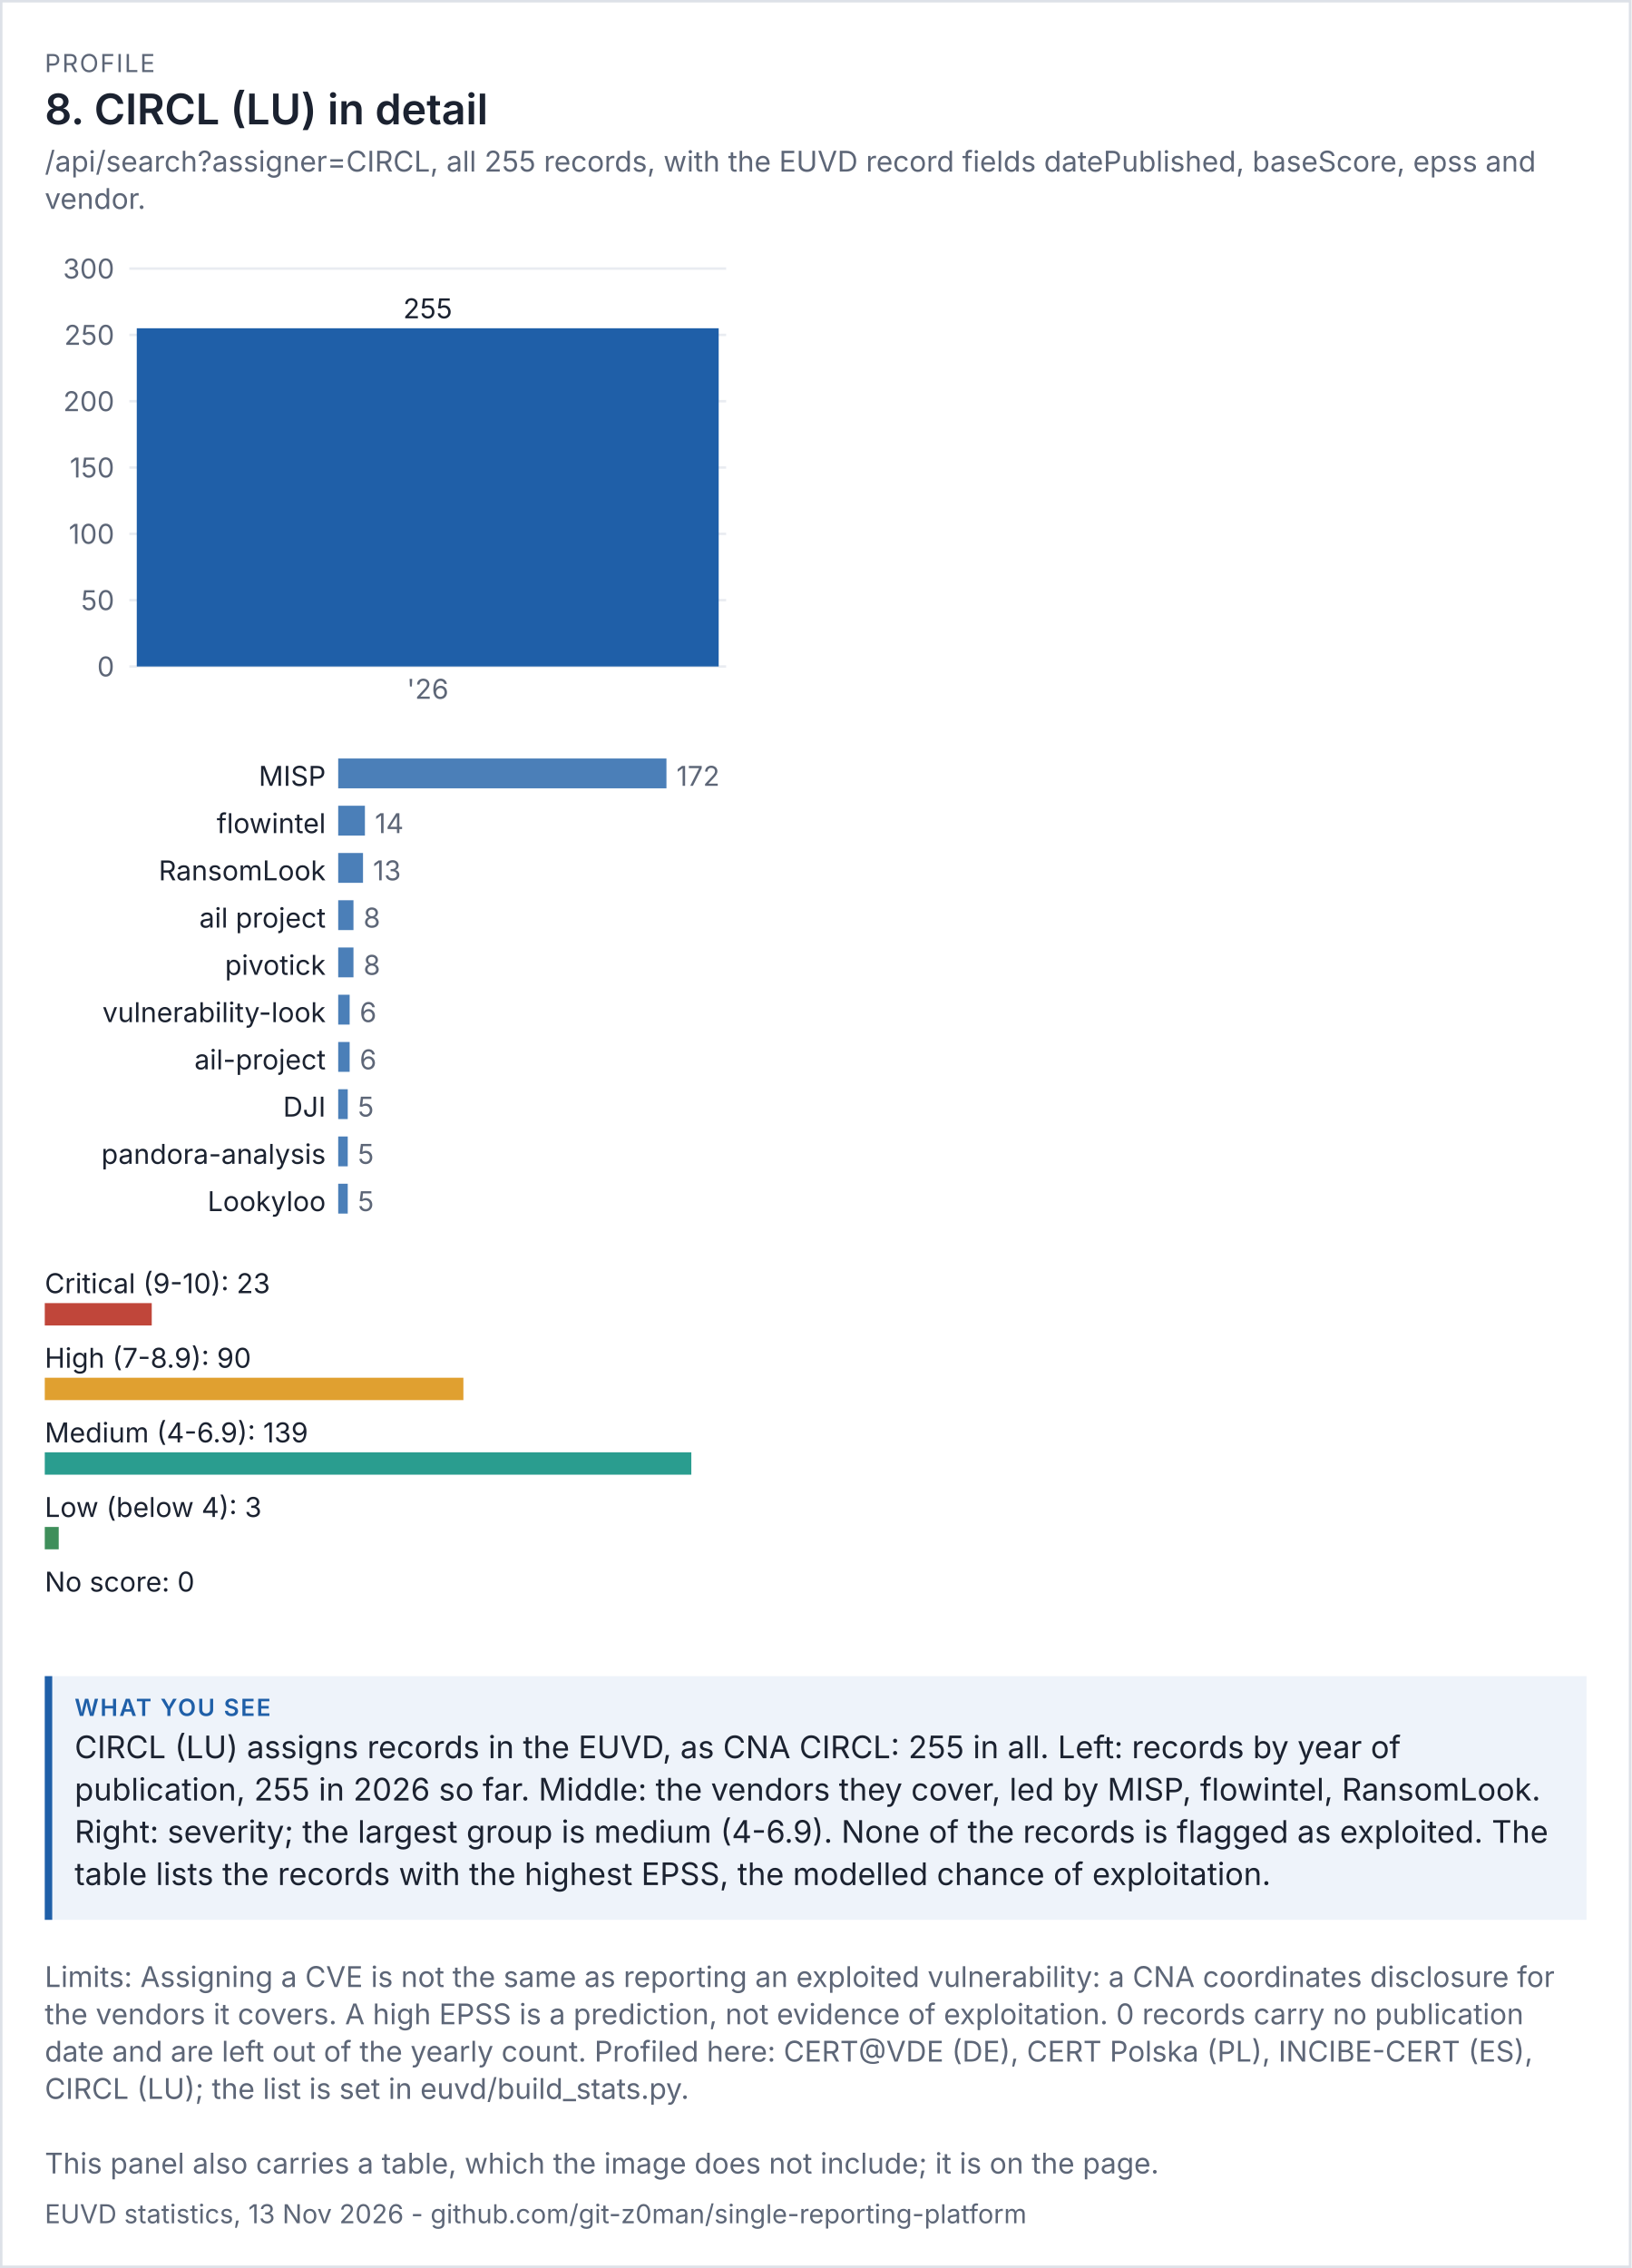
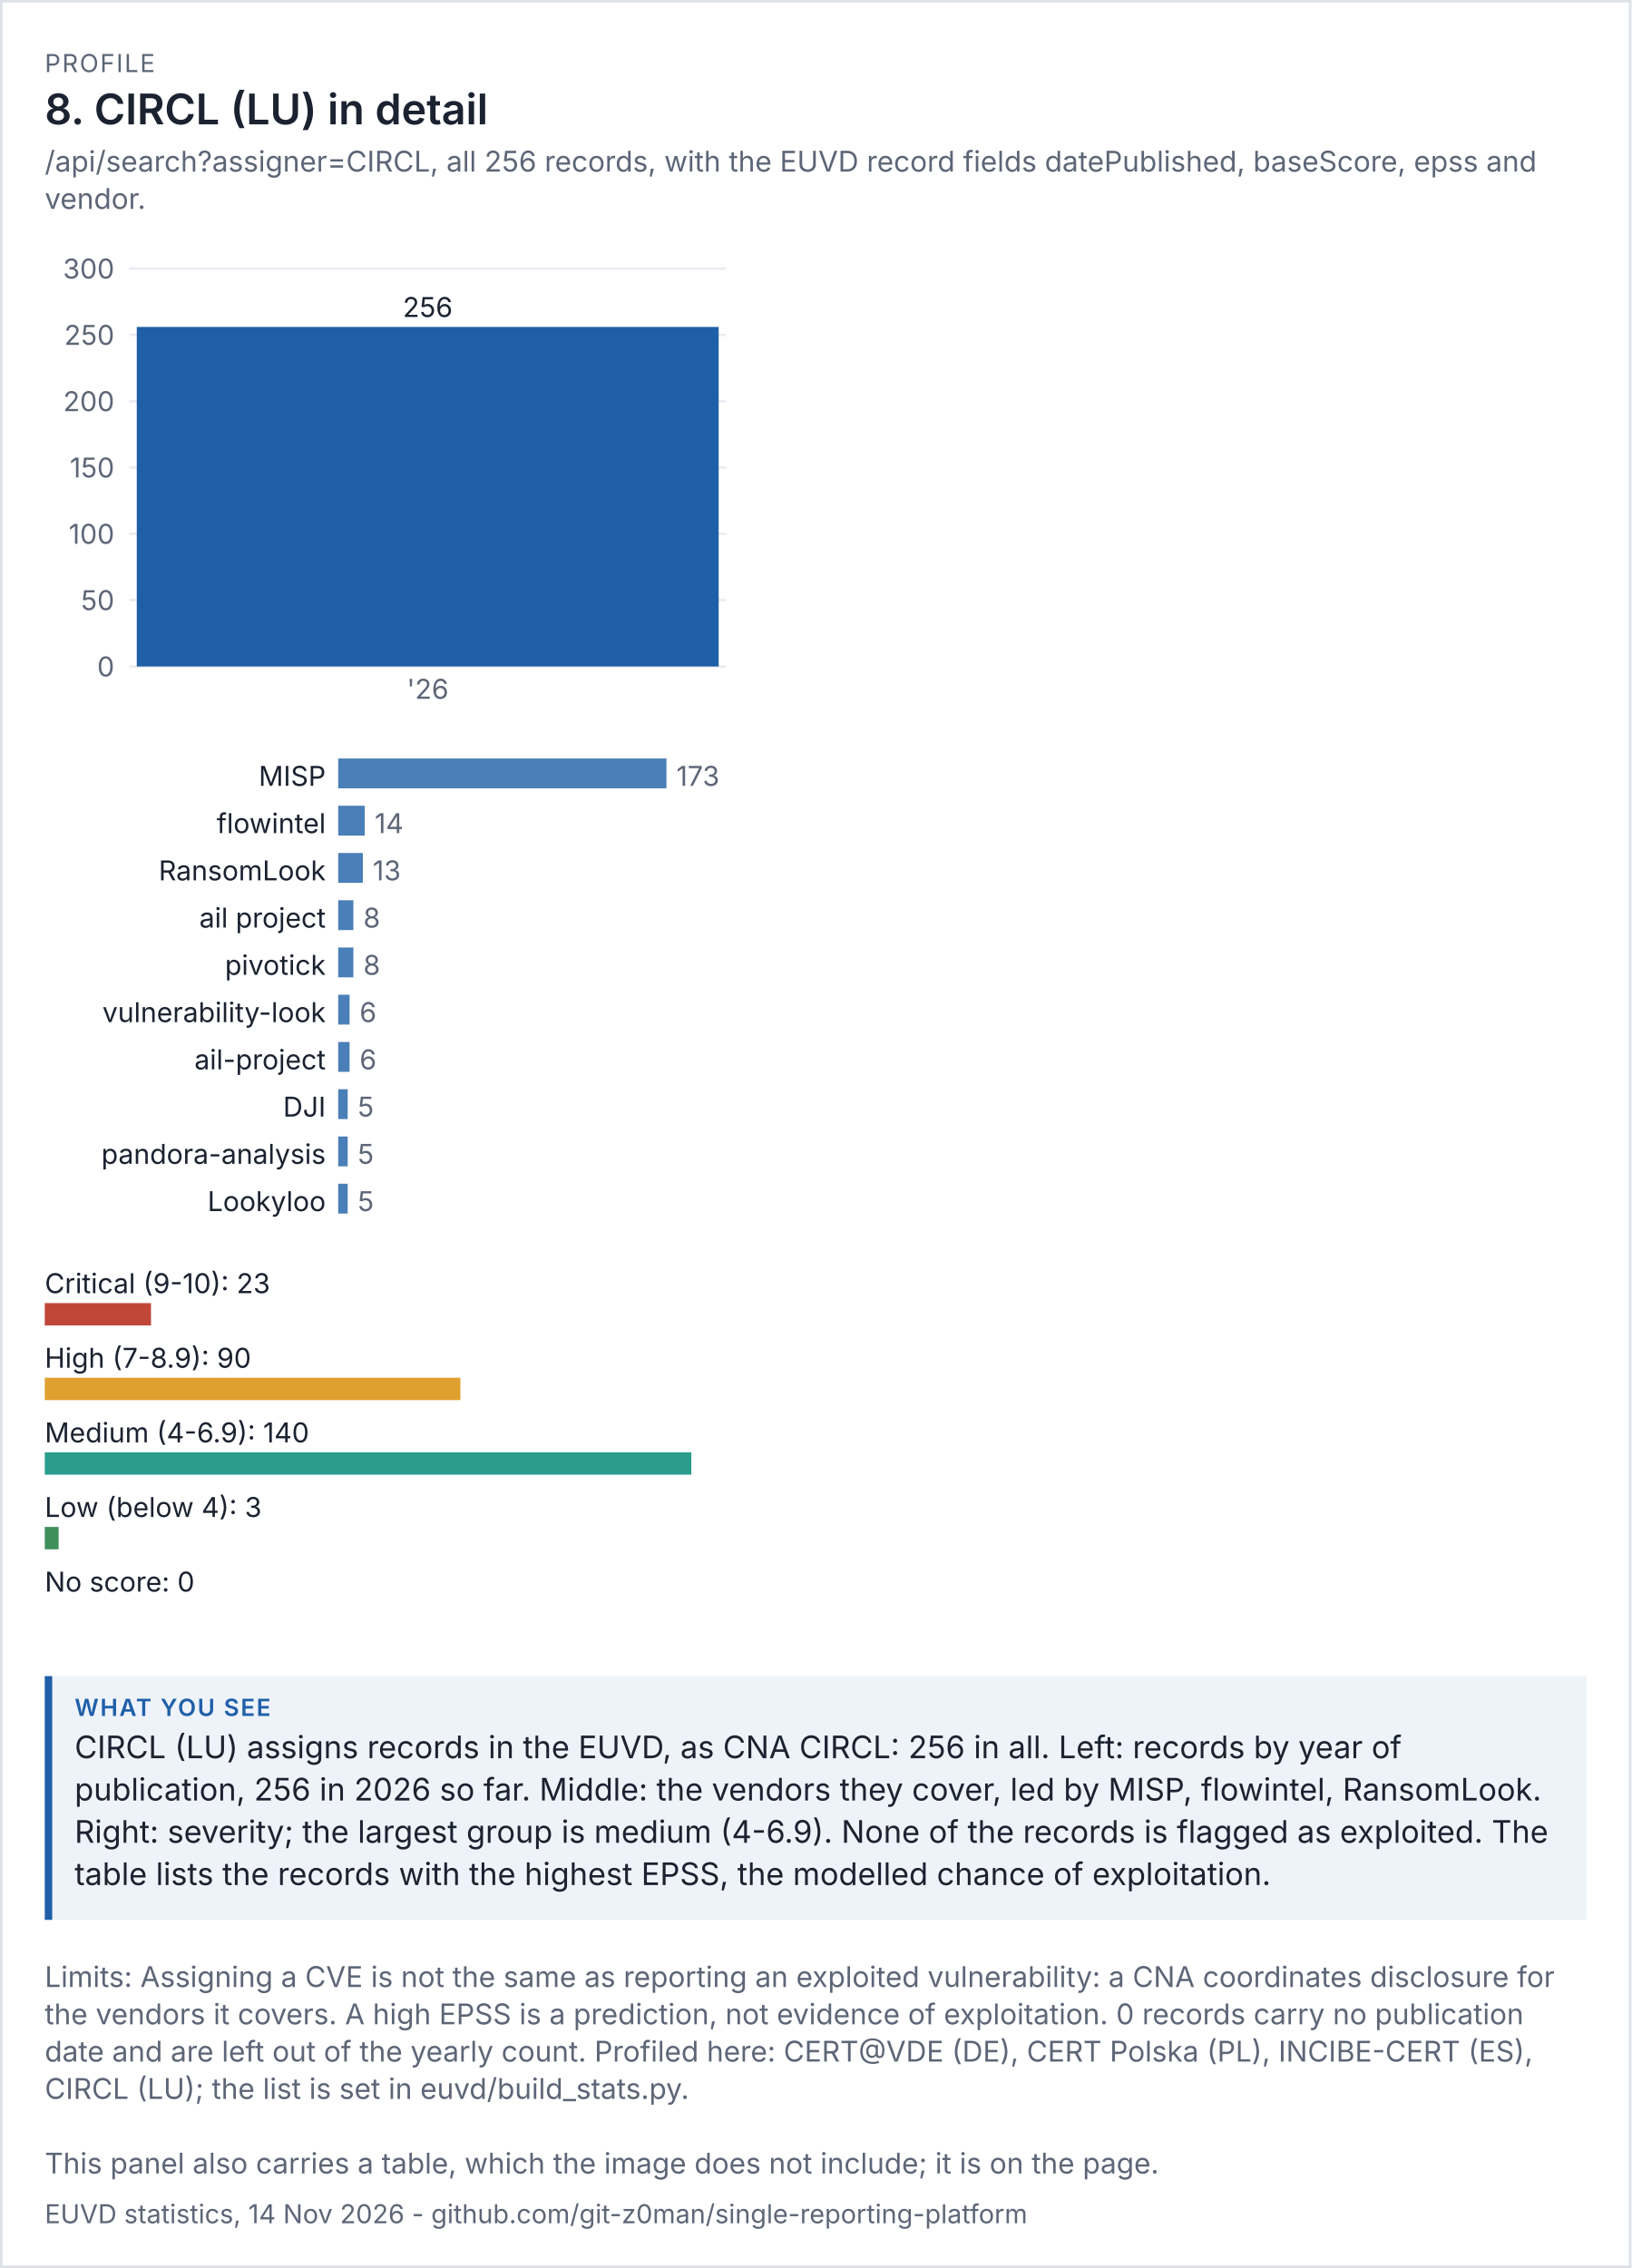
<svg xmlns="http://www.w3.org/2000/svg" viewBox="0 0 656 912" width="656" height="912" font-family="system-ui,-apple-system,'Segoe UI',sans-serif">
  <rect width="100%" height="100%" fill="#ffffff" />
  <rect x="0.5" y="0.5" width="655" height="911" fill="none" stroke="#dde1e8" />
  <text x="18" y="29" font-size="10" letter-spacing="0.6" fill="#5d6677">PROFILE</text>
  <text x="18" y="50" font-size="17" fill="#1b2230" font-weight="600">8. CIRCL (LU) in detail</text>
-   <text x="18" y="69" font-size="11.5" fill="#5d6677">/api/search?assigner=CIRCL, all 255 records, with the EUVD record fields datePublished, baseScore, epss and</text>
+   <text x="18" y="69" font-size="11.5" fill="#5d6677">/api/search?assigner=CIRCL, all 256 records, with the EUVD record fields datePublished, baseScore, epss and</text>
  <text x="18" y="84" font-size="11.5" fill="#5d6677">vendor.</text>
  <g transform="translate(18,94) scale(1)" font-size="11">
    <svg viewBox="0 0 280 200" role="img" width="280" height="200">
      <g>
        <line x1="34" x2="274" y1="174" y2="174" stroke="rgb(233, 236, 241)" />
        <text x="28" y="178" text-anchor="end" fill="rgb(93, 102, 119)">0</text>
        <line x1="34" x2="274" y1="147.333" y2="147.333" stroke="rgb(233, 236, 241)" />
        <text x="28" y="151.333" text-anchor="end" fill="rgb(93, 102, 119)">50</text>
        <line x1="34" x2="274" y1="120.667" y2="120.667" stroke="rgb(233, 236, 241)" />
        <text x="28" y="124.667" text-anchor="end" fill="rgb(93, 102, 119)">100</text>
        <line x1="34" x2="274" y1="94" y2="94" stroke="rgb(233, 236, 241)" />
        <text x="28" y="98" text-anchor="end" fill="rgb(93, 102, 119)">150</text>
        <line x1="34" x2="274" y1="67.333" y2="67.333" stroke="rgb(233, 236, 241)" />
        <text x="28" y="71.333" text-anchor="end" fill="rgb(93, 102, 119)">200</text>
        <line x1="34" x2="274" y1="40.667" y2="40.667" stroke="rgb(233, 236, 241)" />
        <text x="28" y="44.667" text-anchor="end" fill="rgb(93, 102, 119)">250</text>
        <line x1="34" x2="274" y1="14" y2="14" stroke="rgb(233, 236, 241)" />
        <text x="28" y="18" text-anchor="end" fill="rgb(93, 102, 119)">300</text>
-         <rect x="37" y="38" width="234" height="136" fill="rgb(31, 95, 168)" />
-         <text x="154" y="34" text-anchor="middle" class="t" fill="rgb(27, 34, 48)">255</text>
+         <rect x="37" y="37.467" width="234" height="136.533" fill="rgb(31, 95, 168)" />
+         <text x="154" y="33.467" text-anchor="middle" class="t" fill="rgb(27, 34, 48)">256</text>
        <text x="154" y="187" text-anchor="middle" fill="rgb(93, 102, 119)">'26</text>
      </g>
    </svg>
  </g>
  <g transform="translate(18,302) scale(1)" font-size="11">
    <svg viewBox="0 0 280 196" role="img" width="280" height="196">
      <g>
        <text x="113" y="14" text-anchor="end" class="t" fill="rgb(27, 34, 48)">MISP</text>
        <rect x="118" y="3" width="132" height="12" fill="rgb(75, 127, 184)" />
-         <text x="254" y="14" fill="rgb(93, 102, 119)">172</text>
+         <text x="254" y="14" fill="rgb(93, 102, 119)">173</text>
        <text x="113" y="33" text-anchor="end" class="t" fill="rgb(27, 34, 48)">flowintel</text>
-         <rect x="118" y="22" width="10.744" height="12" fill="rgb(75, 127, 184)" />
-         <text x="132.744" y="33" fill="rgb(93, 102, 119)">14</text>
+         <rect x="118" y="22" width="10.682" height="12" fill="rgb(75, 127, 184)" />
+         <text x="132.682" y="33" fill="rgb(93, 102, 119)">14</text>
        <text x="113" y="52" text-anchor="end" class="t" fill="rgb(27, 34, 48)">RansomLook</text>
-         <rect x="118" y="41" width="9.977" height="12" fill="rgb(75, 127, 184)" />
-         <text x="131.977" y="52" fill="rgb(93, 102, 119)">13</text>
+         <rect x="118" y="41" width="9.919" height="12" fill="rgb(75, 127, 184)" />
+         <text x="131.919" y="52" fill="rgb(93, 102, 119)">13</text>
        <text x="113" y="71" text-anchor="end" class="t" fill="rgb(27, 34, 48)">ail project</text>
-         <rect x="118" y="60" width="6.14" height="12" fill="rgb(75, 127, 184)" />
-         <text x="128.14" y="71" fill="rgb(93, 102, 119)">8</text>
+         <rect x="118" y="60" width="6.104" height="12" fill="rgb(75, 127, 184)" />
+         <text x="128.104" y="71" fill="rgb(93, 102, 119)">8</text>
        <text x="113" y="90" text-anchor="end" class="t" fill="rgb(27, 34, 48)">pivotick</text>
-         <rect x="118" y="79" width="6.14" height="12" fill="rgb(75, 127, 184)" />
-         <text x="128.14" y="90" fill="rgb(93, 102, 119)">8</text>
+         <rect x="118" y="79" width="6.104" height="12" fill="rgb(75, 127, 184)" />
+         <text x="128.104" y="90" fill="rgb(93, 102, 119)">8</text>
        <text x="113" y="109" text-anchor="end" class="t" fill="rgb(27, 34, 48)">vulnerability-look</text>
-         <rect x="118" y="98" width="4.605" height="12" fill="rgb(75, 127, 184)" />
-         <text x="126.605" y="109" fill="rgb(93, 102, 119)">6</text>
+         <rect x="118" y="98" width="4.578" height="12" fill="rgb(75, 127, 184)" />
+         <text x="126.578" y="109" fill="rgb(93, 102, 119)">6</text>
        <text x="113" y="128" text-anchor="end" class="t" fill="rgb(27, 34, 48)">ail-project</text>
-         <rect x="118" y="117" width="4.605" height="12" fill="rgb(75, 127, 184)" />
-         <text x="126.605" y="128" fill="rgb(93, 102, 119)">6</text>
+         <rect x="118" y="117" width="4.578" height="12" fill="rgb(75, 127, 184)" />
+         <text x="126.578" y="128" fill="rgb(93, 102, 119)">6</text>
        <text x="113" y="147" text-anchor="end" class="t" fill="rgb(27, 34, 48)">DJI</text>
-         <rect x="118" y="136" width="3.837" height="12" fill="rgb(75, 127, 184)" />
-         <text x="125.837" y="147" fill="rgb(93, 102, 119)">5</text>
+         <rect x="118" y="136" width="3.815" height="12" fill="rgb(75, 127, 184)" />
+         <text x="125.815" y="147" fill="rgb(93, 102, 119)">5</text>
        <text x="113" y="166" text-anchor="end" class="t" fill="rgb(27, 34, 48)">pandora-analysis</text>
-         <rect x="118" y="155" width="3.837" height="12" fill="rgb(75, 127, 184)" />
-         <text x="125.837" y="166" fill="rgb(93, 102, 119)">5</text>
+         <rect x="118" y="155" width="3.815" height="12" fill="rgb(75, 127, 184)" />
+         <text x="125.815" y="166" fill="rgb(93, 102, 119)">5</text>
        <text x="113" y="185" text-anchor="end" class="t" fill="rgb(27, 34, 48)">Lookyloo</text>
-         <rect x="118" y="174" width="3.837" height="12" fill="rgb(75, 127, 184)" />
-         <text x="125.837" y="185" fill="rgb(93, 102, 119)">5</text>
+         <rect x="118" y="174" width="3.815" height="12" fill="rgb(75, 127, 184)" />
+         <text x="125.815" y="185" fill="rgb(93, 102, 119)">5</text>
      </g>
    </svg>
  </g>
  <g transform="translate(18,506) scale(1)" font-size="11">
    <svg viewBox="0 0 280 156" role="img" width="280" height="156">
      <g>
        <text x="0" y="14" class="t" fill="rgb(27, 34, 48)">Critical (9-10): 23</text>
-         <rect x="0" y="18" width="43.022" height="9" fill="rgb(192, 70, 58)" />
+         <rect x="0" y="18" width="42.714" height="9" fill="rgb(192, 70, 58)" />
        <text x="0" y="44" class="t" fill="rgb(27, 34, 48)">High (7-8.9): 90</text>
-         <rect x="0" y="48" width="168.345" height="9" fill="rgb(224, 160, 48)" />
-         <text x="0" y="74" class="t" fill="rgb(27, 34, 48)">Medium (4-6.9): 139</text>
+         <rect x="0" y="48" width="167.143" height="9" fill="rgb(224, 160, 48)" />
+         <text x="0" y="74" class="t" fill="rgb(27, 34, 48)">Medium (4-6.9): 140</text>
        <rect x="0" y="78" width="260" height="9" fill="rgb(42, 157, 143)" />
        <text x="0" y="104" class="t" fill="rgb(27, 34, 48)">Low (below 4): 3</text>
-         <rect x="0" y="108" width="5.612" height="9" fill="rgb(63, 143, 91)" />
+         <rect x="0" y="108" width="5.571" height="9" fill="rgb(63, 143, 91)" />
        <text x="0" y="134" class="t" fill="rgb(27, 34, 48)">No score: 0</text>
        <rect x="0" y="138" width="0" height="9" fill="rgb(125, 135, 152)" />
      </g>
    </svg>
  </g>
  <rect x="18" y="674" width="620" height="98" fill="#eef3fa" />
  <rect x="18" y="674" width="3" height="98" fill="#1f5fa8" />
  <text x="30" y="690" font-size="9.5" letter-spacing="0.6" font-weight="600" fill="#1f5fa8">WHAT YOU SEE</text>
-   <text x="30" y="707" font-size="12.5" fill="#1b2230">CIRCL (LU) assigns records in the EUVD, as CNA CIRCL: 255 in all. Left: records by year of</text>
-   <text x="30" y="724" font-size="12.5" fill="#1b2230">publication, 255 in 2026 so far. Middle: the vendors they cover, led by MISP, flowintel, RansomLook.</text>
+   <text x="30" y="707" font-size="12.5" fill="#1b2230">CIRCL (LU) assigns records in the EUVD, as CNA CIRCL: 256 in all. Left: records by year of</text>
+   <text x="30" y="724" font-size="12.5" fill="#1b2230">publication, 256 in 2026 so far. Middle: the vendors they cover, led by MISP, flowintel, RansomLook.</text>
  <text x="30" y="741" font-size="12.5" fill="#1b2230">Right: severity; the largest group is medium (4-6.9). None of the records is flagged as exploited. The</text>
  <text x="30" y="758" font-size="12.5" fill="#1b2230">table lists the records with the highest EPSS, the modelled chance of exploitation.</text>
  <text x="18" y="799" font-size="11.5" fill="#5d6677">Limits: Assigning a CVE is not the same as reporting an exploited vulnerability: a CNA coordinates disclosure for</text>
  <text x="18" y="814" font-size="11.5" fill="#5d6677">the vendors it covers. A high EPSS is a prediction, not evidence of exploitation. 0 records carry no publication</text>
  <text x="18" y="829" font-size="11.5" fill="#5d6677">date and are left out of the yearly count. Profiled here: CERT@VDE (DE), CERT Polska (PL), INCIBE-CERT (ES),</text>
  <text x="18" y="844" font-size="11.5" fill="#5d6677">CIRCL (LU); the list is set in euvd/build_stats.py.</text>
  <text x="18" y="874" font-size="11.5" fill="#5d6677">This panel also carries a table, which the image does not include; it is on the page.</text>
-   <text x="18" y="894" font-size="10.5" fill="#5d6677">EUVD statistics, 13 Nov 2026 - github.com/git-z0man/single-reporting-platform</text>
+   <text x="18" y="894" font-size="10.5" fill="#5d6677">EUVD statistics, 14 Nov 2026 - github.com/git-z0man/single-reporting-platform</text>
</svg>
